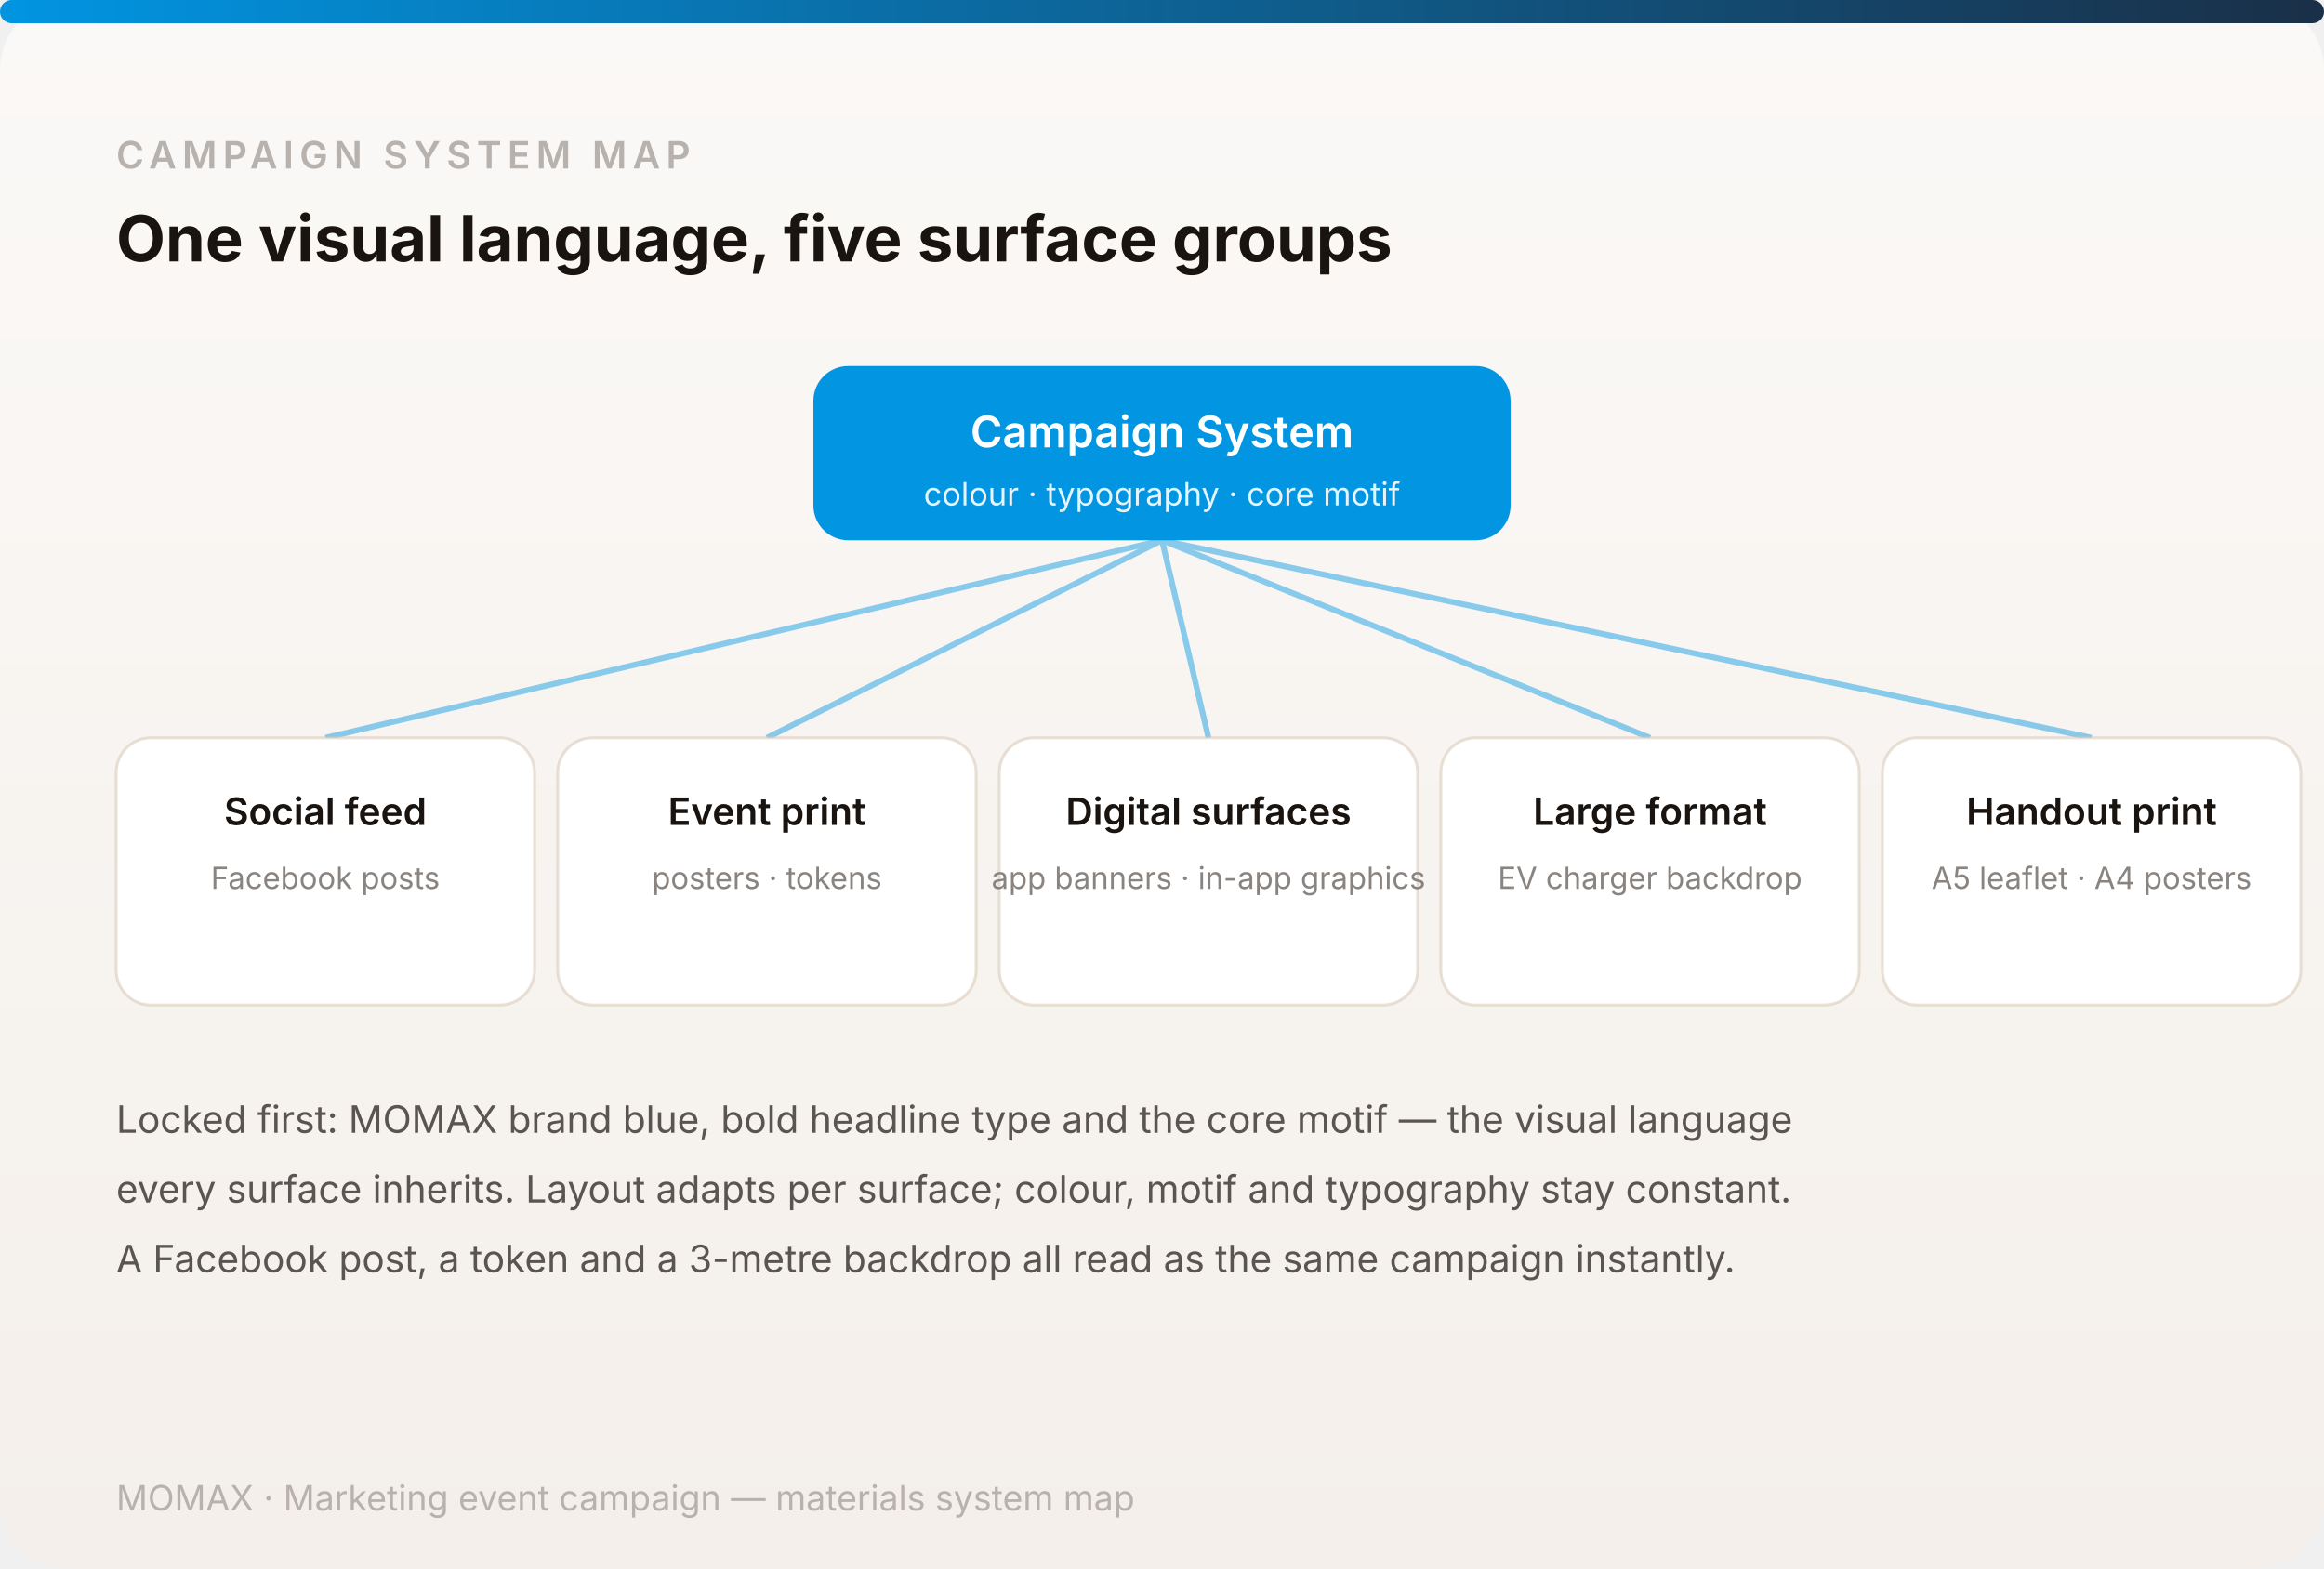
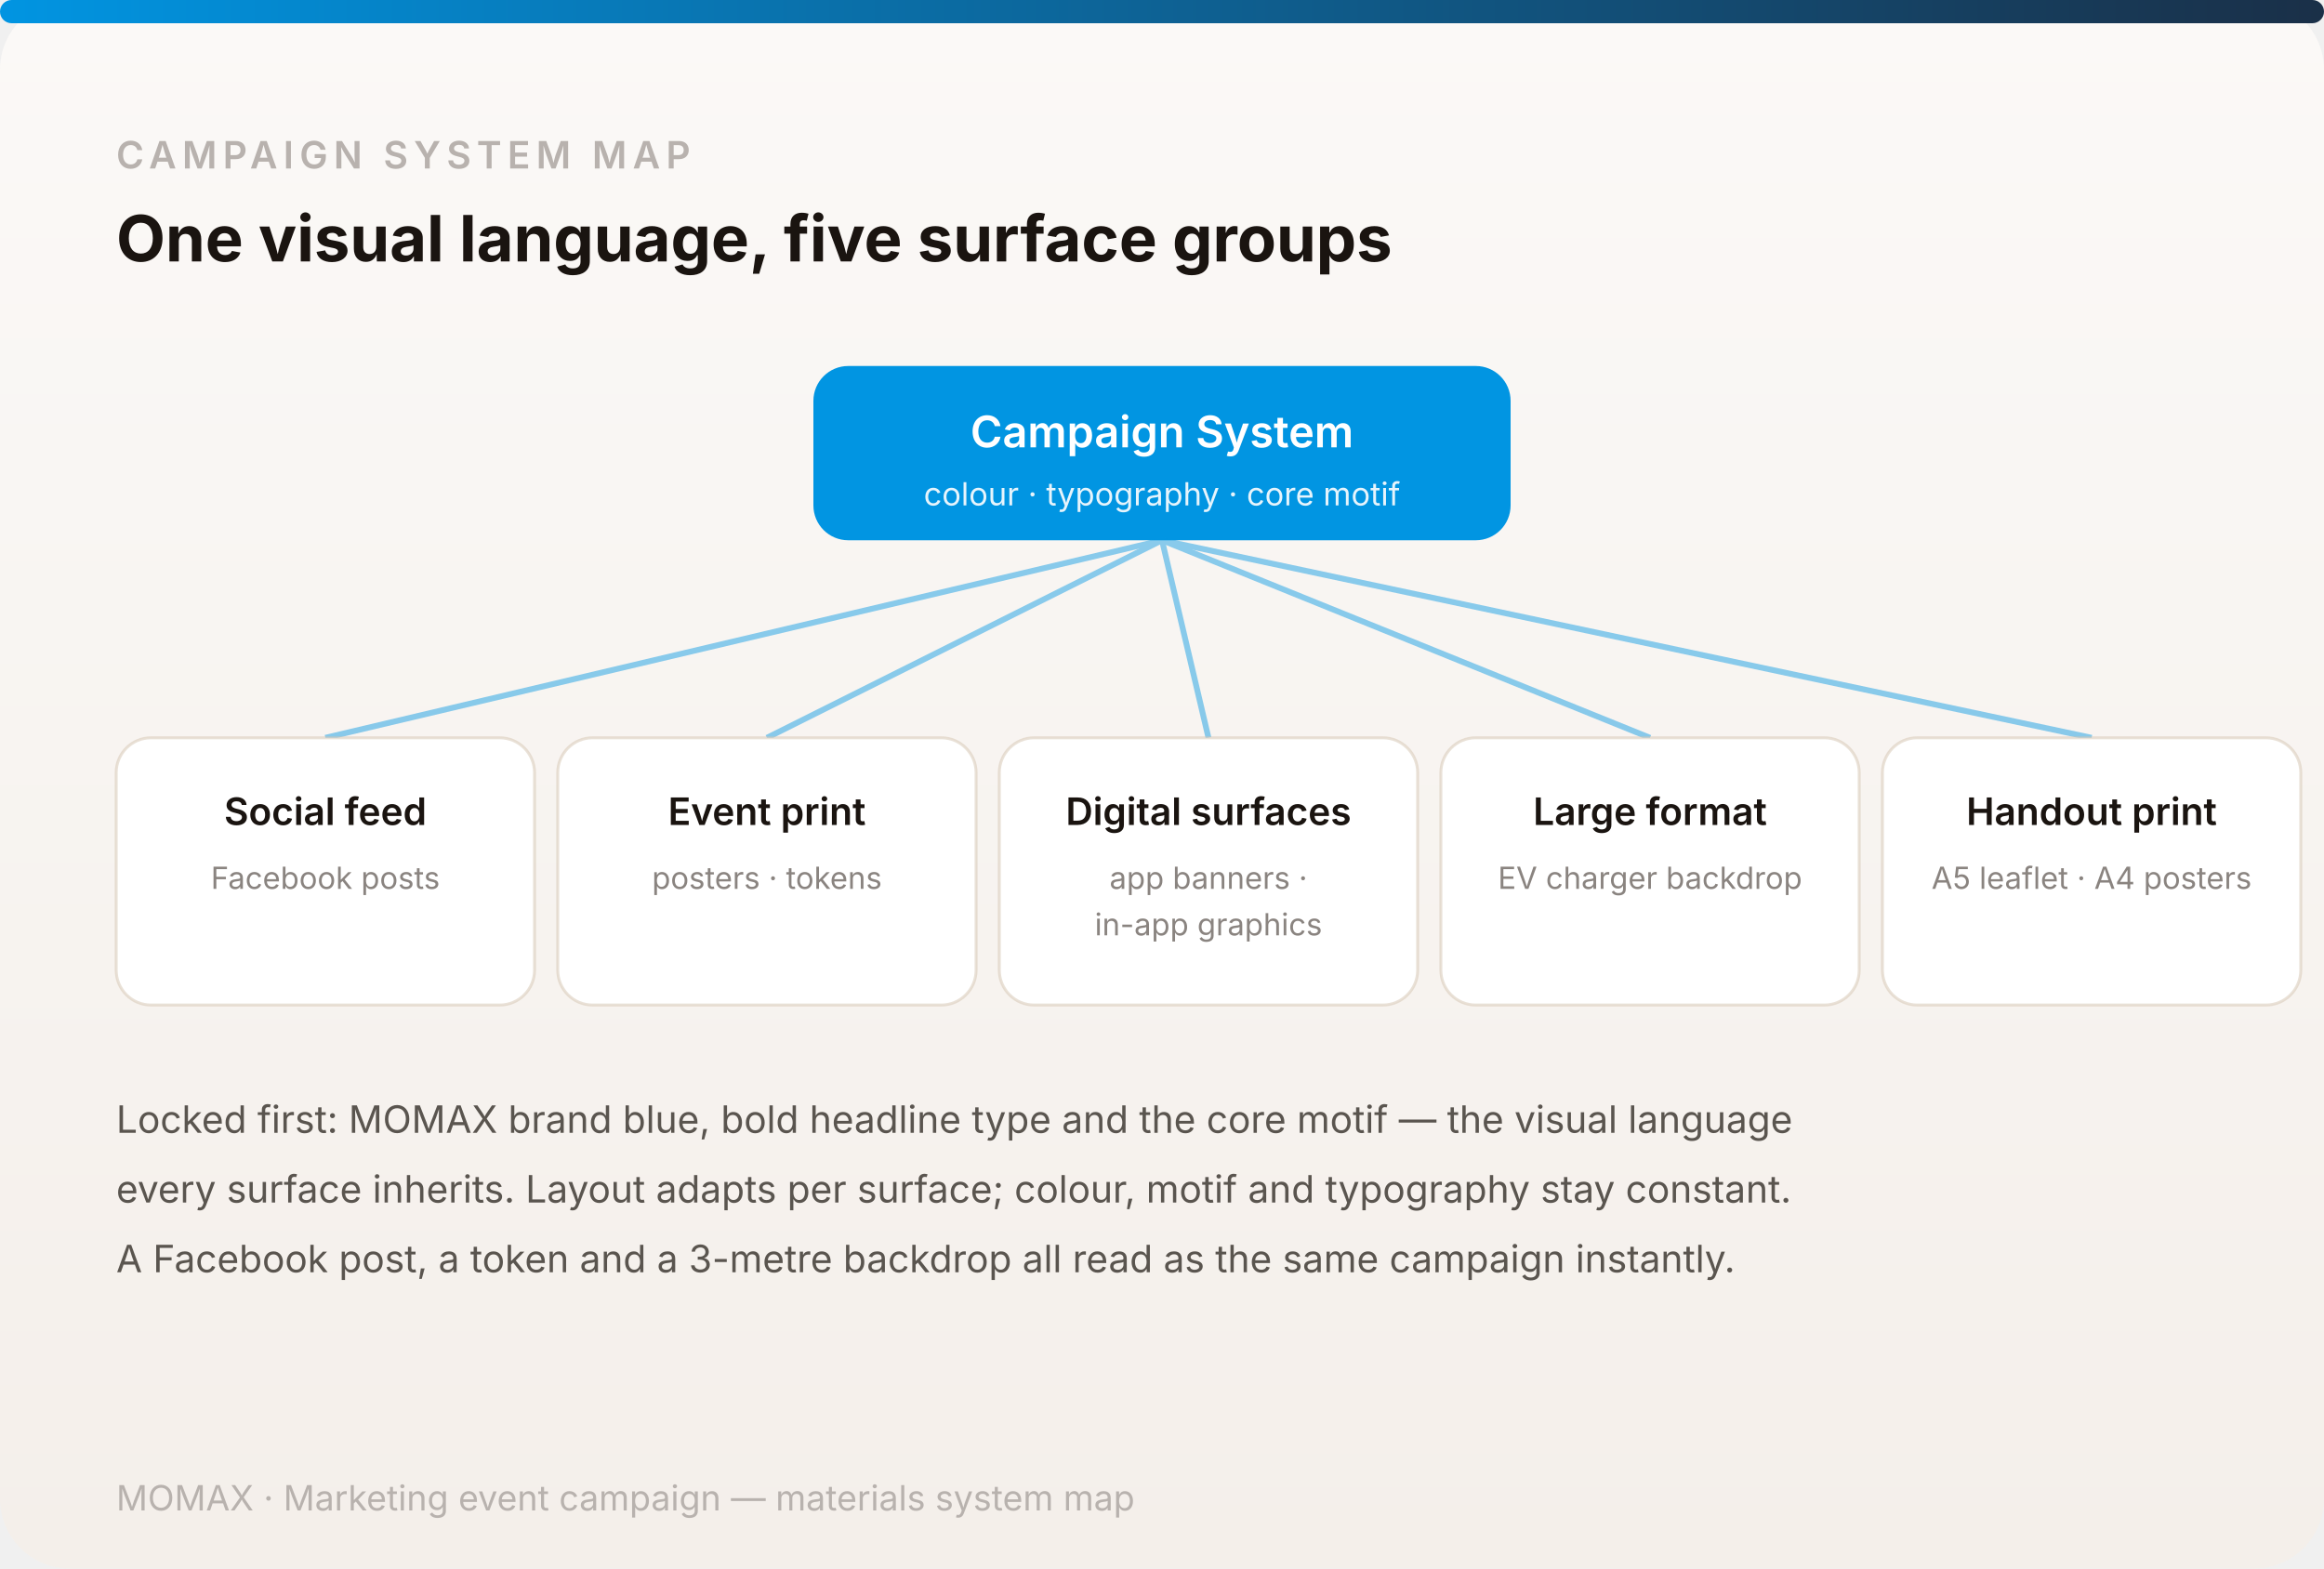
<svg xmlns="http://www.w3.org/2000/svg" width="800" height="540" viewBox="0 0 800 540" font-family="Inter, system-ui, sans-serif">
  <defs>
    <linearGradient id="bgM" x1="0" y1="0" x2="0" y2="1">
      <stop offset="0" stop-color="#FBF9F7" />
      <stop offset="1" stop-color="#F4EFEA" />
    </linearGradient>
    <linearGradient id="accentM" x1="0" y1="0" x2="1" y2="0">
      <stop offset="0" stop-color="#0195E2" />
      <stop offset="1" stop-color="#1A2F47" />
    </linearGradient>
  </defs>
  <rect width="800" height="540" rx="24" fill="url(#bgM)" />
  <rect x="0" y="0" width="800" height="8" rx="4" fill="url(#accentM)" />
  <text x="40" y="58" font-size="13" letter-spacing="2" fill="#B8B2AE" font-weight="600">CAMPAIGN SYSTEM MAP</text>
  <text x="40" y="90" font-size="22" font-weight="700" fill="#1A1410">One visual language, five surface groups</text>
  <rect x="280" y="126" width="240" height="60" rx="12" fill="#0195E2" />
  <text x="400" y="154" font-size="15" font-weight="600" fill="#fff" text-anchor="middle">Campaign System</text>
  <text x="400" y="174" font-size="11" fill="#E6F4FC" text-anchor="middle">colour · typography · core motif</text>
  <g stroke="#0195E2" stroke-width="2" fill="none" opacity="0.45">
    <path d="M400 186 L112 254" />
    <path d="M400 186 L264 254" />
    <path d="M400 186 L416 254" />
    <path d="M400 186 L568 254" />
    <path d="M400 186 L720 254" />
  </g>
  <g>
    <rect x="40" y="254" width="144" height="92" rx="12" fill="#fff" stroke="#D4C5B0" stroke-opacity="0.5" />
    <text x="112" y="284" font-size="13" font-weight="600" fill="#1A1410" text-anchor="middle">Social feed</text>
    <text x="112" y="306" font-size="10.5" fill="#8A8480" text-anchor="middle">Facebook posts</text>
    <rect x="192" y="254" width="144" height="92" rx="12" fill="#fff" stroke="#D4C5B0" stroke-opacity="0.5" />
    <text x="264" y="284" font-size="13" font-weight="600" fill="#1A1410" text-anchor="middle">Event print</text>
    <text x="264" y="306" font-size="10.5" fill="#8A8480" text-anchor="middle">posters · tokens</text>
    <rect x="344" y="254" width="144" height="92" rx="12" fill="#fff" stroke="#D4C5B0" stroke-opacity="0.5" />
    <text x="416" y="284" font-size="13" font-weight="600" fill="#1A1410" text-anchor="middle">Digital surfaces</text>
-     <text x="416" y="306" font-size="10.5" fill="#8A8480" text-anchor="middle">app banners · in-app graphics</text>
+     <text x="416" y="306" font-size="10.5" fill="#8A8480" text-anchor="middle">app banners ·</text>
+     <text x="416" y="322" font-size="10.5" fill="#8A8480" text-anchor="middle">in-app graphics</text>
    <rect x="496" y="254" width="144" height="92" rx="12" fill="#fff" stroke="#D4C5B0" stroke-opacity="0.5" />
    <text x="568" y="284" font-size="13" font-weight="600" fill="#1A1410" text-anchor="middle">Large format</text>
    <text x="568" y="306" font-size="10.5" fill="#8A8480" text-anchor="middle">EV charger backdrop</text>
    <rect x="648" y="254" width="144" height="92" rx="12" fill="#fff" stroke="#D4C5B0" stroke-opacity="0.5" />
    <text x="720" y="284" font-size="13" font-weight="600" fill="#1A1410" text-anchor="middle">Handout print</text>
    <text x="720" y="306" font-size="10.5" fill="#8A8480" text-anchor="middle">A5 leaflet · A4 posters</text>
  </g>
  <text x="40" y="390" font-size="13" fill="#5A554F">Locked first: MOMAX brand blue, bold headline type and the core motif — the visual language</text>
  <text x="40" y="414" font-size="13" fill="#5A554F">every surface inherits. Layout adapts per surface; colour, motif and typography stay constant.</text>
  <text x="40" y="438" font-size="13" fill="#5A554F">A Facebook post, a token and a 3-metre backdrop all read as the same campaign instantly.</text>
  <text x="40" y="520" font-size="12" fill="#B8B2AE">MOMAX · Marketing event campaign — materials system map</text>
</svg>
